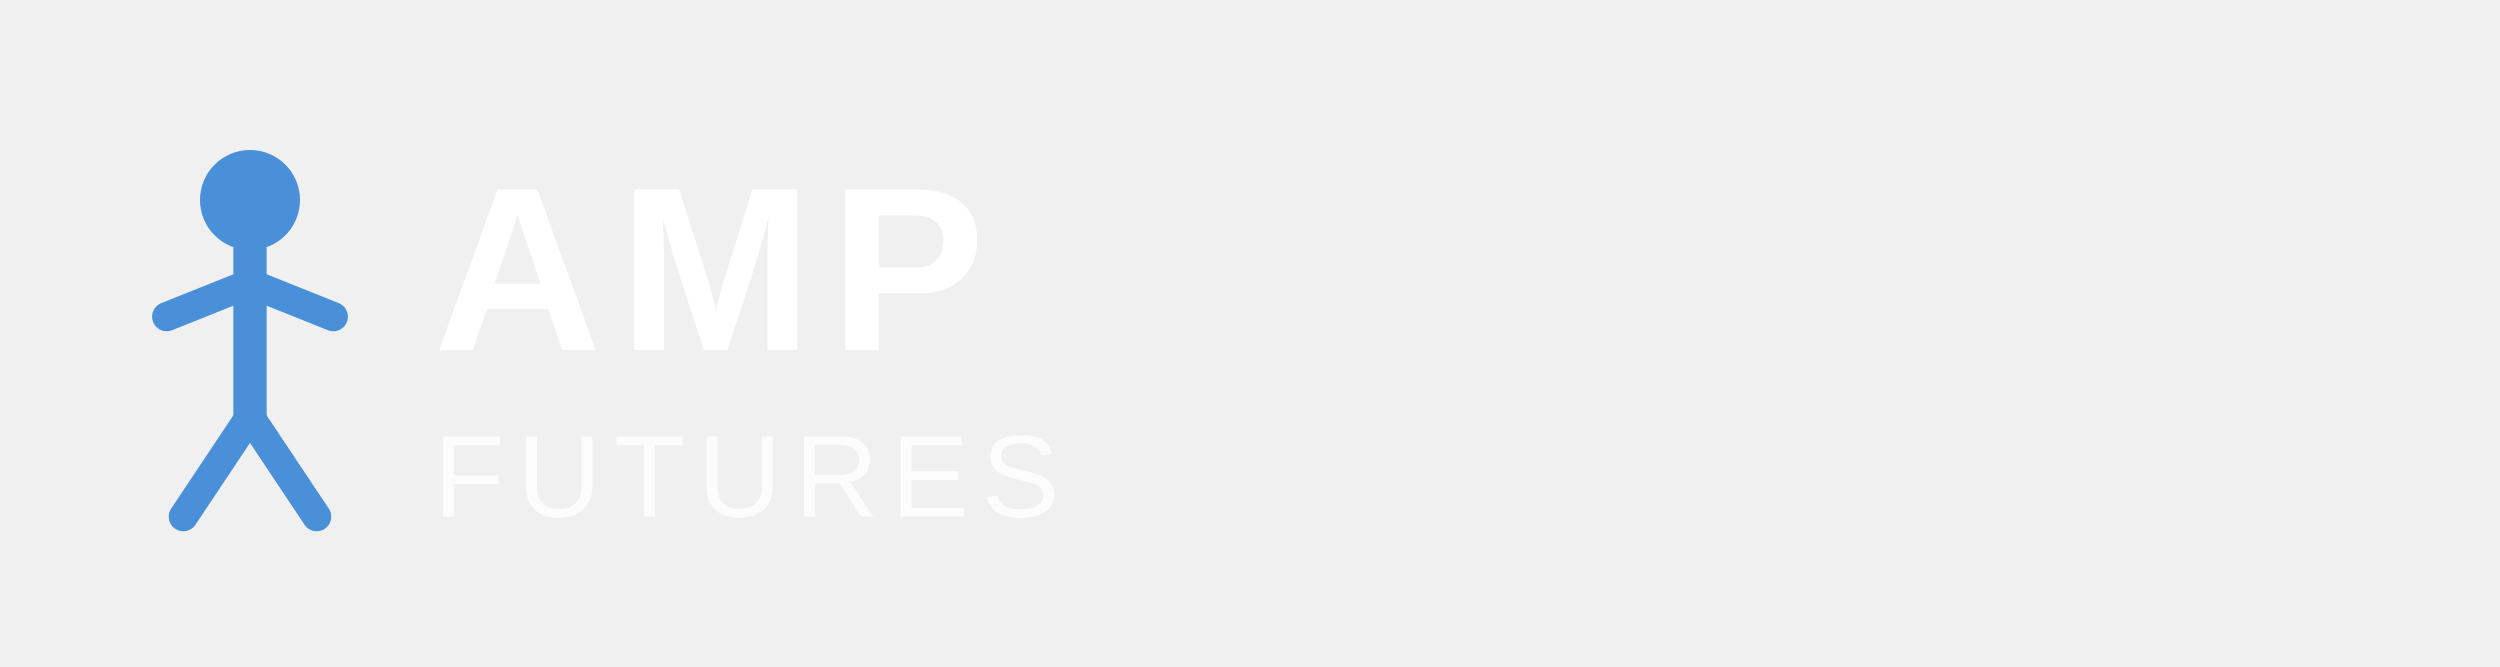
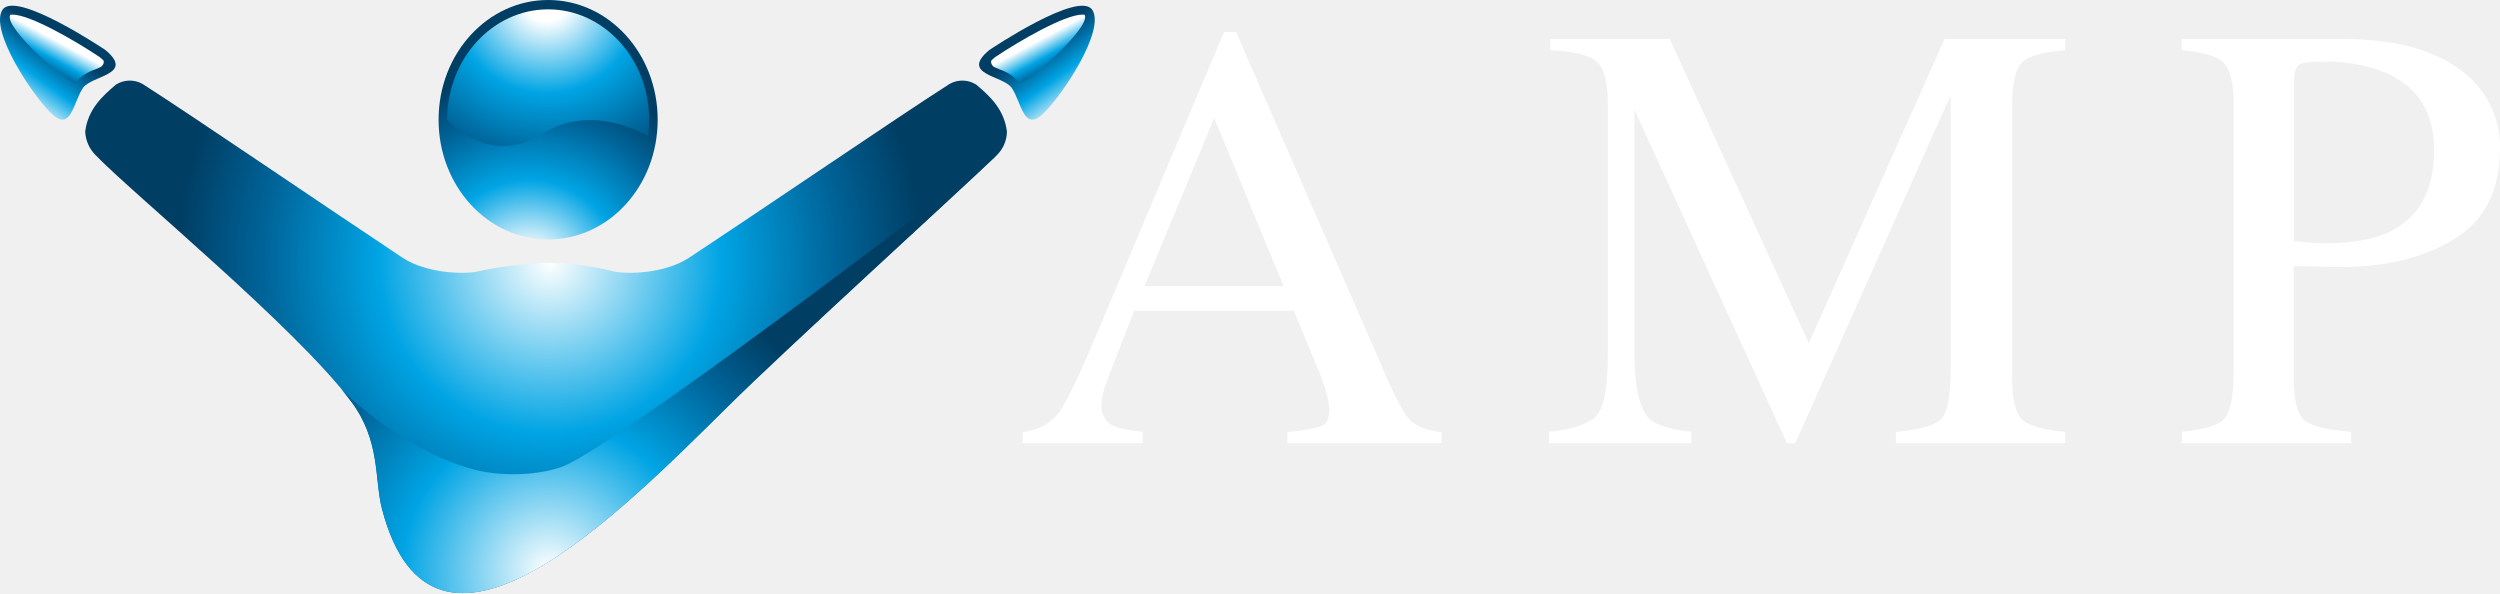
- <svg xmlns="http://www.w3.org/2000/svg" viewBox="0 0 300 80">
-   <g transform="translate(12, 16)">
-     <circle cx="18" cy="8" r="6" fill="#4a90d9" />
-     <path d="M18 14 L18 34" stroke="#4a90d9" stroke-width="4" stroke-linecap="round" />
-     <path d="M8 22 L18 18 L28 22" stroke="#4a90d9" stroke-width="3.5" fill="none" stroke-linecap="round" />
-     <path d="M18 34 L10 46" stroke="#4a90d9" stroke-width="3.5" fill="none" stroke-linecap="round" />
-     <path d="M18 34 L26 46" stroke="#4a90d9" stroke-width="3.5" fill="none" stroke-linecap="round" />
+ <svg xmlns="http://www.w3.org/2000/svg" width="236px" height="56px" viewBox="0 0 236 56" version="1.1">
+   <defs>
+     <radialGradient cx="50.417%" cy="35.426%" fx="50.417%" fy="35.426%" r="72.77%" gradientTransform="translate(0.504165,0.354256),scale(0.555993,1),translate(-0.504165,-0.354256)" id="radialGradient-1">
+       <stop stop-color="#FFFFFF" offset="0%" />
+       <stop stop-color="#00A4E4" offset="46%" />
+       <stop stop-color="#006499" offset="77%" />
+       <stop stop-color="#003E64" offset="100%" />
+     </radialGradient>
+     <radialGradient cx="41.312%" cy="113.779%" fx="41.312%" fy="113.779%" r="92.226%" gradientTransform="translate(0.413121,1.137793),scale(1,0.914817),rotate(-90),translate(-0.413121,-1.137793)" id="radialGradient-2">
+       <stop stop-color="#FFFFFF" offset="11%" />
+       <stop stop-color="#00A4E4" offset="46%" />
+       <stop stop-color="#006499" offset="77%" />
+       <stop stop-color="#003E64" offset="100%" />
+     </radialGradient>
+     <radialGradient cx="49.113%" cy="-7.972%" fx="49.113%" fy="-7.972%" r="150.934%" gradientTransform="translate(0.491127,-0.07972),scale(0.676502,1),translate(-0.491127,0.07972)" id="radialGradient-3">
+       <stop stop-color="#FFFFFF" offset="11%" />
+       <stop stop-color="#00A4E4" offset="46%" />
+       <stop stop-color="#006499" offset="77%" />
+       <stop stop-color="#003E64" offset="100%" />
+     </radialGradient>
+     <linearGradient x1="89.172%" y1="84.348%" x2="50.496%" y2="31.443%" id="linearGradient-4">
+       <stop stop-color="#FFFFFF" offset="0%" />
+       <stop stop-color="#00A4E4" offset="46%" />
+       <stop stop-color="#006499" offset="77%" />
+       <stop stop-color="#003E64" offset="100%" />
+     </linearGradient>
+     <linearGradient x1="47.647%" y1="39.886%" x2="78.782%" y2="81.751%" id="linearGradient-5">
+       <stop stop-color="#FFFFFF" offset="0%" />
+       <stop stop-color="#00A4E4" offset="46%" />
+       <stop stop-color="#006499" offset="77%" />
+       <stop stop-color="#003E64" offset="100%" />
+     </linearGradient>
+     <linearGradient x1="10.84%" y1="84.413%" x2="49.494%" y2="31.43%" id="linearGradient-6">
+       <stop stop-color="#FFFFFF" offset="0%" />
+       <stop stop-color="#00A4E4" offset="46%" />
+       <stop stop-color="#006499" offset="77%" />
+       <stop stop-color="#003E64" offset="100%" />
+     </linearGradient>
+     <linearGradient x1="52.251%" y1="39.891%" x2="21.123%" y2="81.737%" id="linearGradient-7">
+       <stop stop-color="#FFFFFF" offset="0%" />
+       <stop stop-color="#00A4E4" offset="46%" />
+       <stop stop-color="#006499" offset="77%" />
+       <stop stop-color="#003E64" offset="100%" />
+     </linearGradient>
+     <radialGradient cx="31.556%" cy="94.744%" fx="31.556%" fy="94.744%" r="73.149%" gradientTransform="translate(0.315556,0.947442),scale(0.668896,1),translate(-0.315556,-0.947442)" id="radialGradient-8">
+       <stop stop-color="#FFFFFF" offset="0%" />
+       <stop stop-color="#00A4E4" offset="46%" />
+       <stop stop-color="#006499" offset="77%" />
+       <stop stop-color="#003E64" offset="100%" />
+     </radialGradient>
+   </defs>
+   <g id="Page-1" stroke="none" stroke-width="1" fill="none" fill-rule="evenodd">
+     <g id="AMP-Digital-Styleguide-V04" transform="translate(-769, -271)" fill-rule="nonzero">
+       <g id="Logo" transform="translate(62, 146)">
+         <g id="logo/horizontal/full-color" transform="translate(670, 67)">
+           <g id="AMP-Logo-Horizontal-Color" transform="translate(37, 58)">
+             <path d="M96.544,41.838 L96.544,40.764 C97.829,40.69 99.026,40.084 99.854,39.091 C100.587,38.14 101.847,35.544 103.633,31.303 L115.546,3.024 L116.686,3.024 L130.939,35.719 C131.889,37.886 132.647,39.23 133.214,39.751 C133.78,40.272 134.735,40.623 136.078,40.805 L136.078,41.838 L121.531,41.838 L121.531,40.764 C122.628,40.722 123.715,40.537 124.765,40.215 C125.265,40.003 125.49,39.474 125.49,38.632 C125.451,38.119 125.357,37.612 125.21,37.12 C125.005,36.356 124.745,35.607 124.43,34.882 L122.14,29.337 L107.068,29.337 C105.581,33.114 104.693,35.416 104.403,36.243 C104.159,36.875 104.013,37.542 103.973,38.219 C103.907,39.071 104.374,39.876 105.143,40.235 C106.025,40.536 106.947,40.706 107.878,40.739 L107.878,41.838 L96.544,41.838 Z M121.176,27.018 L114.622,11.14 L108.038,27.018 L121.176,27.018 Z" id="Shape" fill="#ffffff" />
+             <path d="M146.227,40.764 C148.593,40.516 150.111,39.976 150.781,39.146 C151.451,38.316 151.784,36.379 151.781,33.334 L151.781,9.925 C151.781,7.843 151.451,6.487 150.781,5.857 C150.111,5.227 148.652,4.849 146.342,4.743 L146.342,3.675 L157.62,3.675 L170.753,32.407 L183.566,3.675 L194.97,3.675 L194.97,4.743 C192.85,4.895 191.482,5.284 190.865,5.913 C190.249,6.541 189.942,7.885 189.945,9.945 L189.945,35.557 C189.945,37.658 190.252,39.002 190.865,39.59 C191.479,40.178 192.847,40.57 194.97,40.764 L194.97,41.838 L178.972,41.838 L178.972,40.764 C181.282,40.573 182.721,40.16 183.291,39.509 C183.861,38.859 184.141,37.322 184.141,34.882 L184.141,8.993 L169.473,41.838 L168.689,41.838 L154.291,10.349 L154.291,33.334 C154.291,36.487 154.747,38.54 155.66,39.494 C156.255,40.114 157.59,40.538 159.66,40.764 L159.66,41.838 L146.227,41.838 L146.227,40.764 Z" id="Path" fill="#ffffff" />
+             <path d="M205.968,40.764 C208.148,40.556 209.508,40.121 210.047,39.459 C210.587,38.799 210.857,37.276 210.857,34.922 L210.857,9.925 C210.857,7.909 210.552,6.593 209.947,5.958 C209.343,5.323 208.018,4.915 205.948,4.743 L205.948,3.675 L221.031,3.675 C225.87,3.675 229.575,4.622 232.144,6.518 C234.601,8.198 236.051,11.015 235.999,14.008 C235.999,17.933 234.574,20.778 231.724,22.542 C228.875,24.306 225.309,25.194 221.026,25.204 C220.411,25.204 219.626,25.204 218.666,25.163 C217.706,25.123 216.991,25.123 216.527,25.123 L216.527,35.583 C216.527,37.745 216.861,39.111 217.526,39.671 C218.191,40.23 219.661,40.593 221.951,40.764 L221.951,41.838 L205.968,41.838 L205.968,40.764 Z M225.265,6.886 C223.31,6.112 221.22,5.749 219.121,5.817 C217.951,5.817 217.226,5.933 216.956,6.17 C216.686,6.407 216.552,6.926 216.552,7.732 L216.552,22.769 C217.576,22.865 218.246,22.92 218.551,22.935 C218.856,22.951 219.171,22.966 219.471,22.966 C222.097,22.966 224.164,22.589 225.67,21.836 C228.41,20.469 229.778,17.906 229.775,14.149 C229.768,10.621 228.256,8.2 225.24,6.886 L225.265,6.886 Z" id="Shape" fill="#ffffff" />
+             <path d="M95.054,12.415 C94.784,10.243 93.325,8.978 92.15,7.985 C91.391,7.505 90.433,7.48 89.65,7.919 C85.151,10.777 71.818,19.876 65.039,24.332 C62.754,25.844 59.23,25.884 58.04,25.647 C56.022,25.139 53.955,24.858 51.876,24.811 C49.563,24.862 47.261,25.142 45.002,25.647 C43.832,25.884 40.308,25.839 38.003,24.332 C31.279,19.876 17.941,10.777 13.447,7.919 C12.663,7.481 11.706,7.507 10.947,7.985 C9.772,8.993 8.312,10.243 8.042,12.415 C8.078,13.244 8.419,14.029 8.997,14.618 C12.542,18.298 27.894,30.895 33.139,37.866 C35.948,41.601 35.338,45.241 36.068,48.038 C40.867,66.366 58.295,48.633 68.698,38.38 C74.103,33.022 90.09,18.474 94.13,14.618 C94.713,14.035 95.045,13.244 95.054,12.415 Z" id="Path" fill="url(#radialGradient-1)" />
+             <path d="M51.746,0 C57.455,0 62.084,5.041 62.084,11.306 C62.084,17.572 57.455,22.608 51.746,22.608 C46.037,22.608 41.402,17.567 41.402,11.306 C41.402,5.046 46.037,0 51.746,0 Z" id="Path" fill="url(#radialGradient-2)" />
+             <path d="M51.176,12.642 C55.42,9.945 59.885,12.138 61.174,12.854 C61.242,12.341 61.278,11.824 61.279,11.306 C61.279,5.545 56.99,0.882 51.746,0.882 C46.502,0.882 42.212,5.545 42.212,11.306 C42.212,11.306 46.142,15.833 51.176,12.642 Z" id="Path" fill="url(#radialGradient-3)" />
+             <path d="M93.39,4.723 C93.39,4.723 101.888,-0.998 103.118,0.943 C104.348,2.883 100.284,9.008 98.459,10.752 C96.634,12.496 96.414,9.618 95.504,8.292 C94.7,7.118 90.585,7.057 93.39,4.723 Z" id="Path" fill="url(#linearGradient-4)" />
+             <path d="M96.224,7.788 C95.726,7.213 95.081,6.786 94.36,6.553 L93.86,6.331 C93.64,6.23 93.455,5.827 93.625,5.666 C93.705,5.59 93.795,5.51 93.91,5.414 C96.234,3.851 100.509,1.381 102.173,1.381 C102.248,1.378 102.322,1.387 102.393,1.406 C103.033,2.651 96.524,8.232 96.224,7.788 Z" id="Path" fill="url(#linearGradient-5)" />
+             <path d="M9.952,4.723 C9.952,4.723 1.438,-1.008 0.223,0.943 C-0.991,2.893 3.058,9.008 4.883,10.752 C6.708,12.496 6.922,9.618 7.837,8.292 C8.642,7.118 12.752,7.057 9.952,4.723 Z" id="Path" fill="url(#linearGradient-6)" />
+             <path d="M7.117,7.788 C7.62,7.211 8.27,6.784 8.997,6.553 L9.497,6.331 C9.717,6.23 9.902,5.827 9.732,5.666 C9.652,5.59 9.562,5.51 9.447,5.414 C7.117,3.851 2.848,1.381 1.183,1.381 C1.109,1.378 1.035,1.387 0.963,1.406 C0.308,2.651 6.817,8.232 7.117,7.788 Z" id="Path" fill="url(#linearGradient-7)" />
+             <path d="M94.13,14.618 C94.13,14.618 61.179,39.928 53.726,43.764 C51.661,44.827 47.726,45.084 44.862,44.353 C38.863,42.811 33.679,38.219 32.264,36.792 C32.574,37.165 32.869,37.533 33.129,37.881 C35.938,41.616 35.328,45.256 36.058,48.053 C40.857,66.382 58.285,48.648 68.688,38.395 C74.103,33.022 90.09,18.474 94.13,14.618 Z" id="Path" fill="url(#radialGradient-8)" />
+           </g>
+         </g>
+       </g>
+     </g>
  </g>
-   <text x="52" y="42" font-family="'Helvetica Neue', Arial, sans-serif" font-size="28" font-weight="800" fill="#ffffff" letter-spacing="2">AMP</text>
-   <text x="52" y="62" font-family="'Helvetica Neue', Arial, sans-serif" font-size="14" font-weight="400" fill="#ffffff" letter-spacing="1.5" opacity="0.8">FUTURES</text>
</svg>
